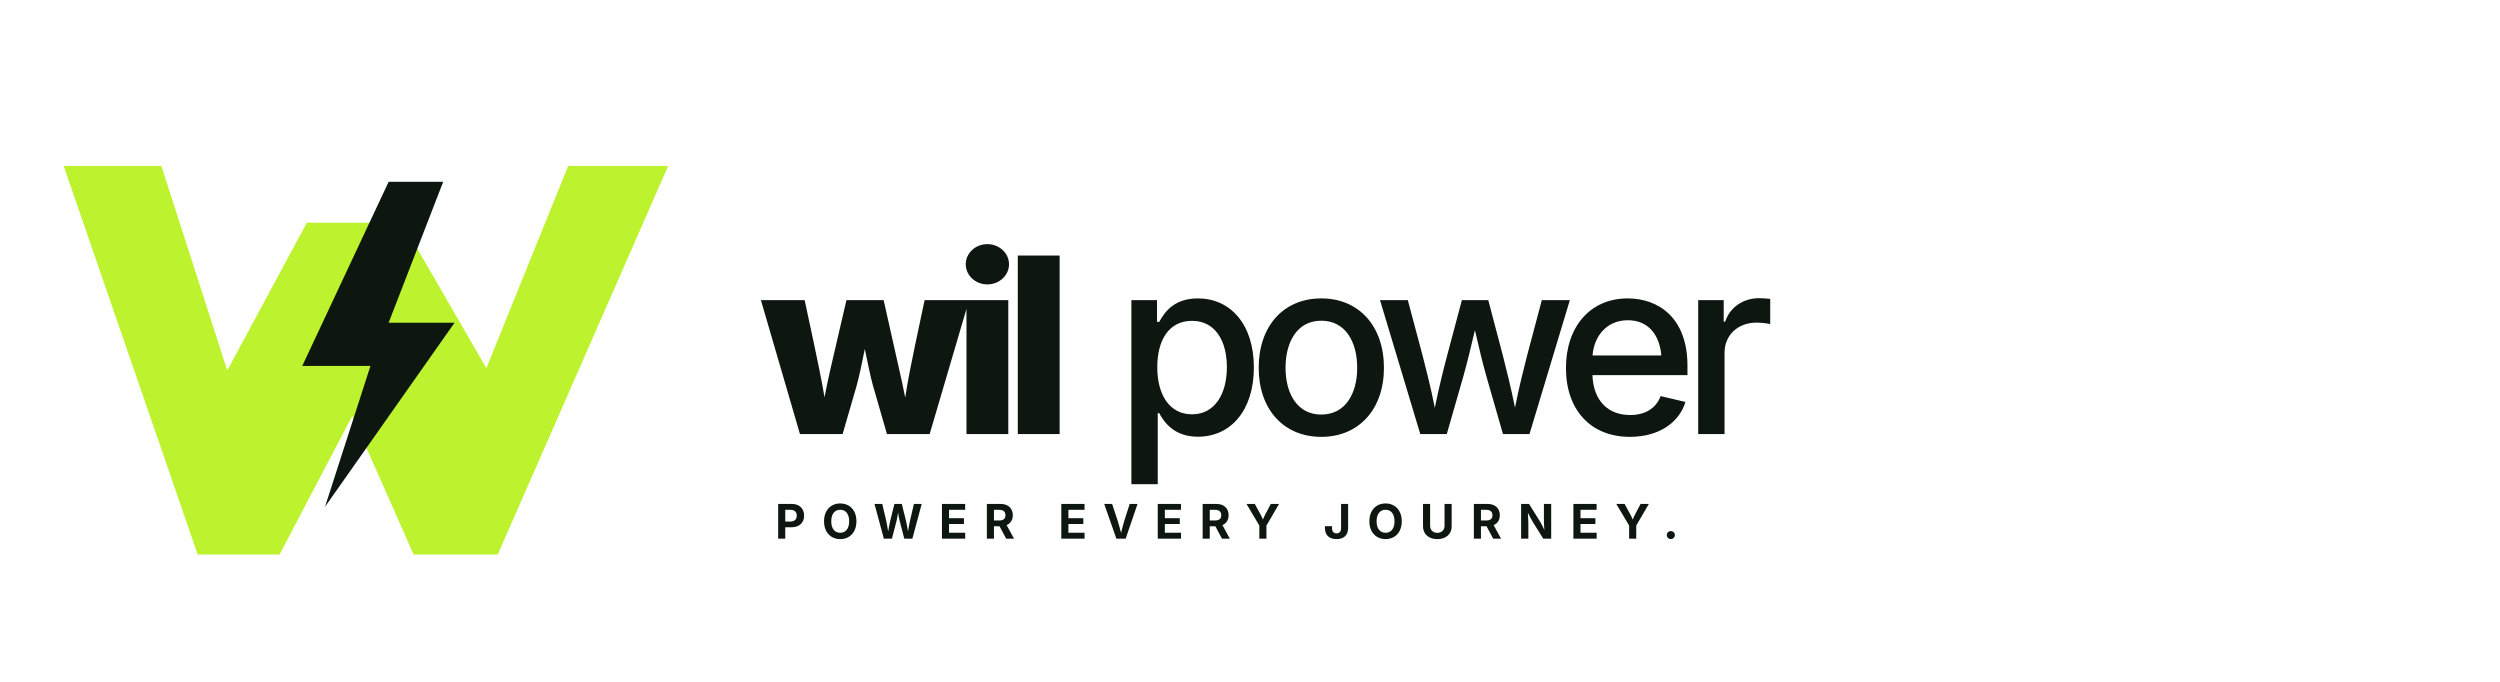
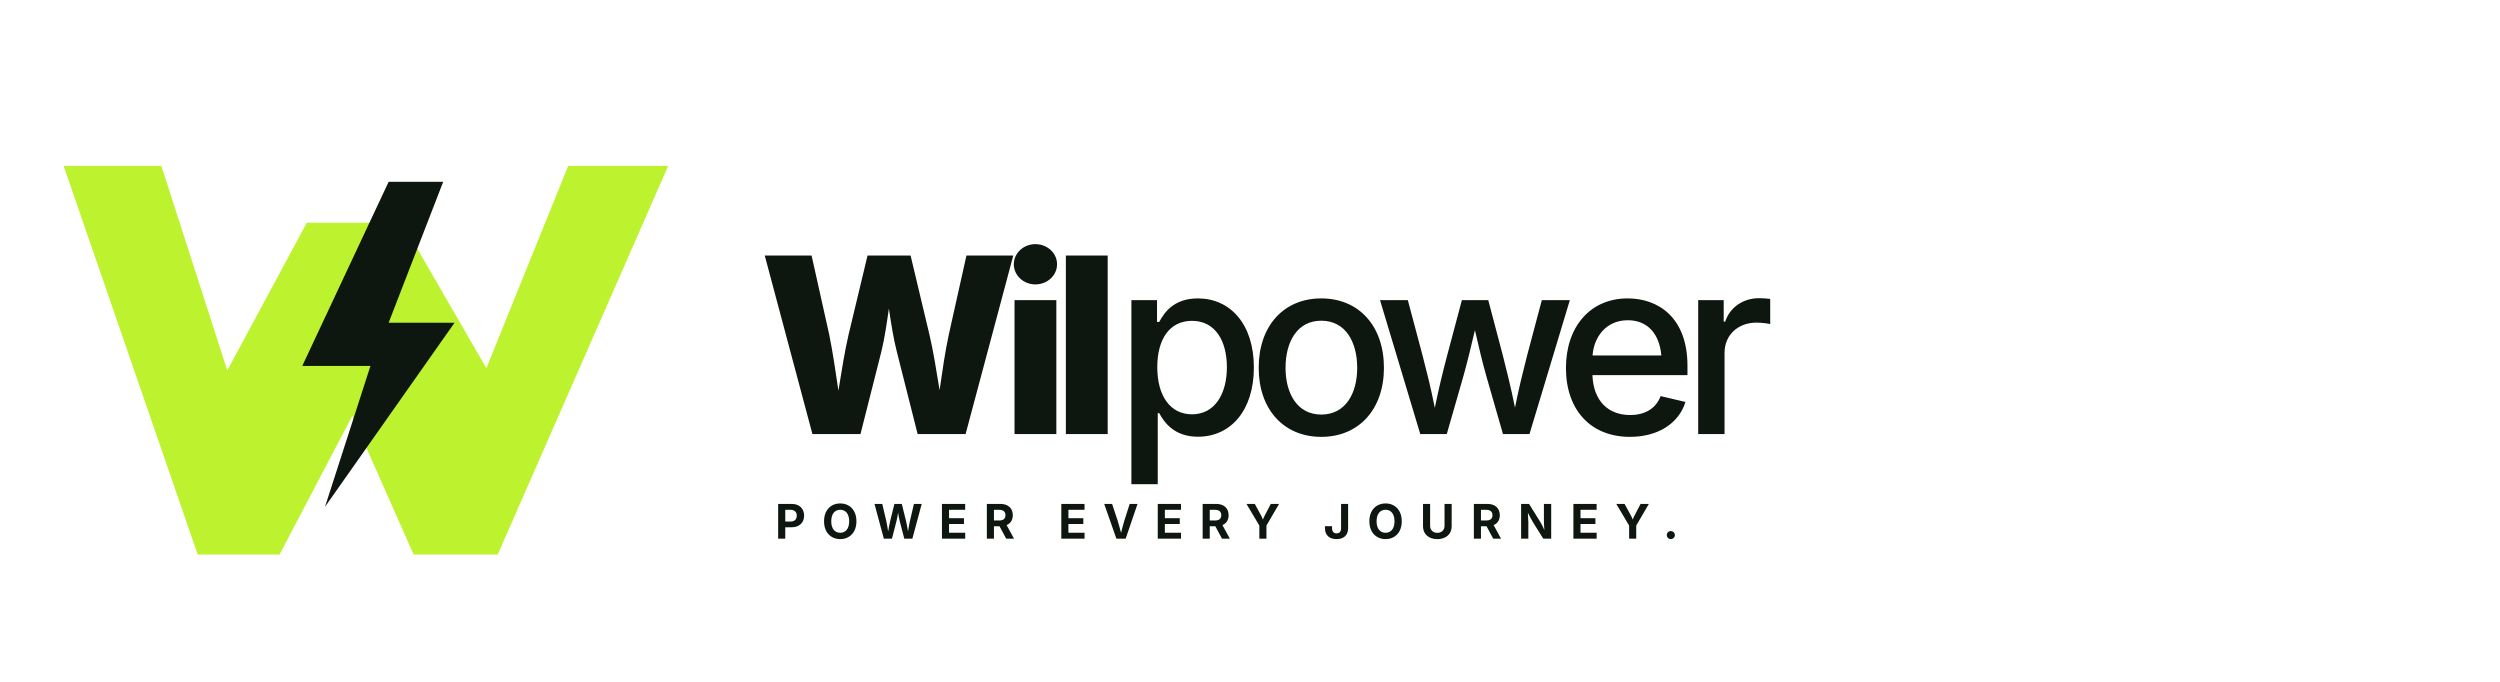
<svg xmlns="http://www.w3.org/2000/svg" viewBox="0 0 1100 300" width="1100" height="300" role="img" aria-label="Wilpower logo">
  <g transform="translate(28 61)">
    <path d="M0 12H43L72 102L107 37H149L186 101L222 12H266L191 183H154L127 122L95 183H59Z" fill="#BDF22E" />
    <path d="M143 19L105 100H135L115 162L172 81H143L167 19Z" fill="#0D1710" />
  </g>
  <g fill="#0D1710" font-family="Inter, Arial, sans-serif" letter-spacing="-8">
-     <text x="334" y="191" font-size="108" font-weight="800">wil</text>
+     <text x="334" y="191" font-size="108" font-weight="800">Wil</text>
    <text x="490" y="191" font-size="108" font-weight="450">power</text>
  </g>
  <text x="341" y="237" font-family="Inter, Arial, sans-serif" font-size="21" font-weight="700" letter-spacing="7" fill="#0D1710">POWER EVERY JOURNEY.</text>
</svg>
